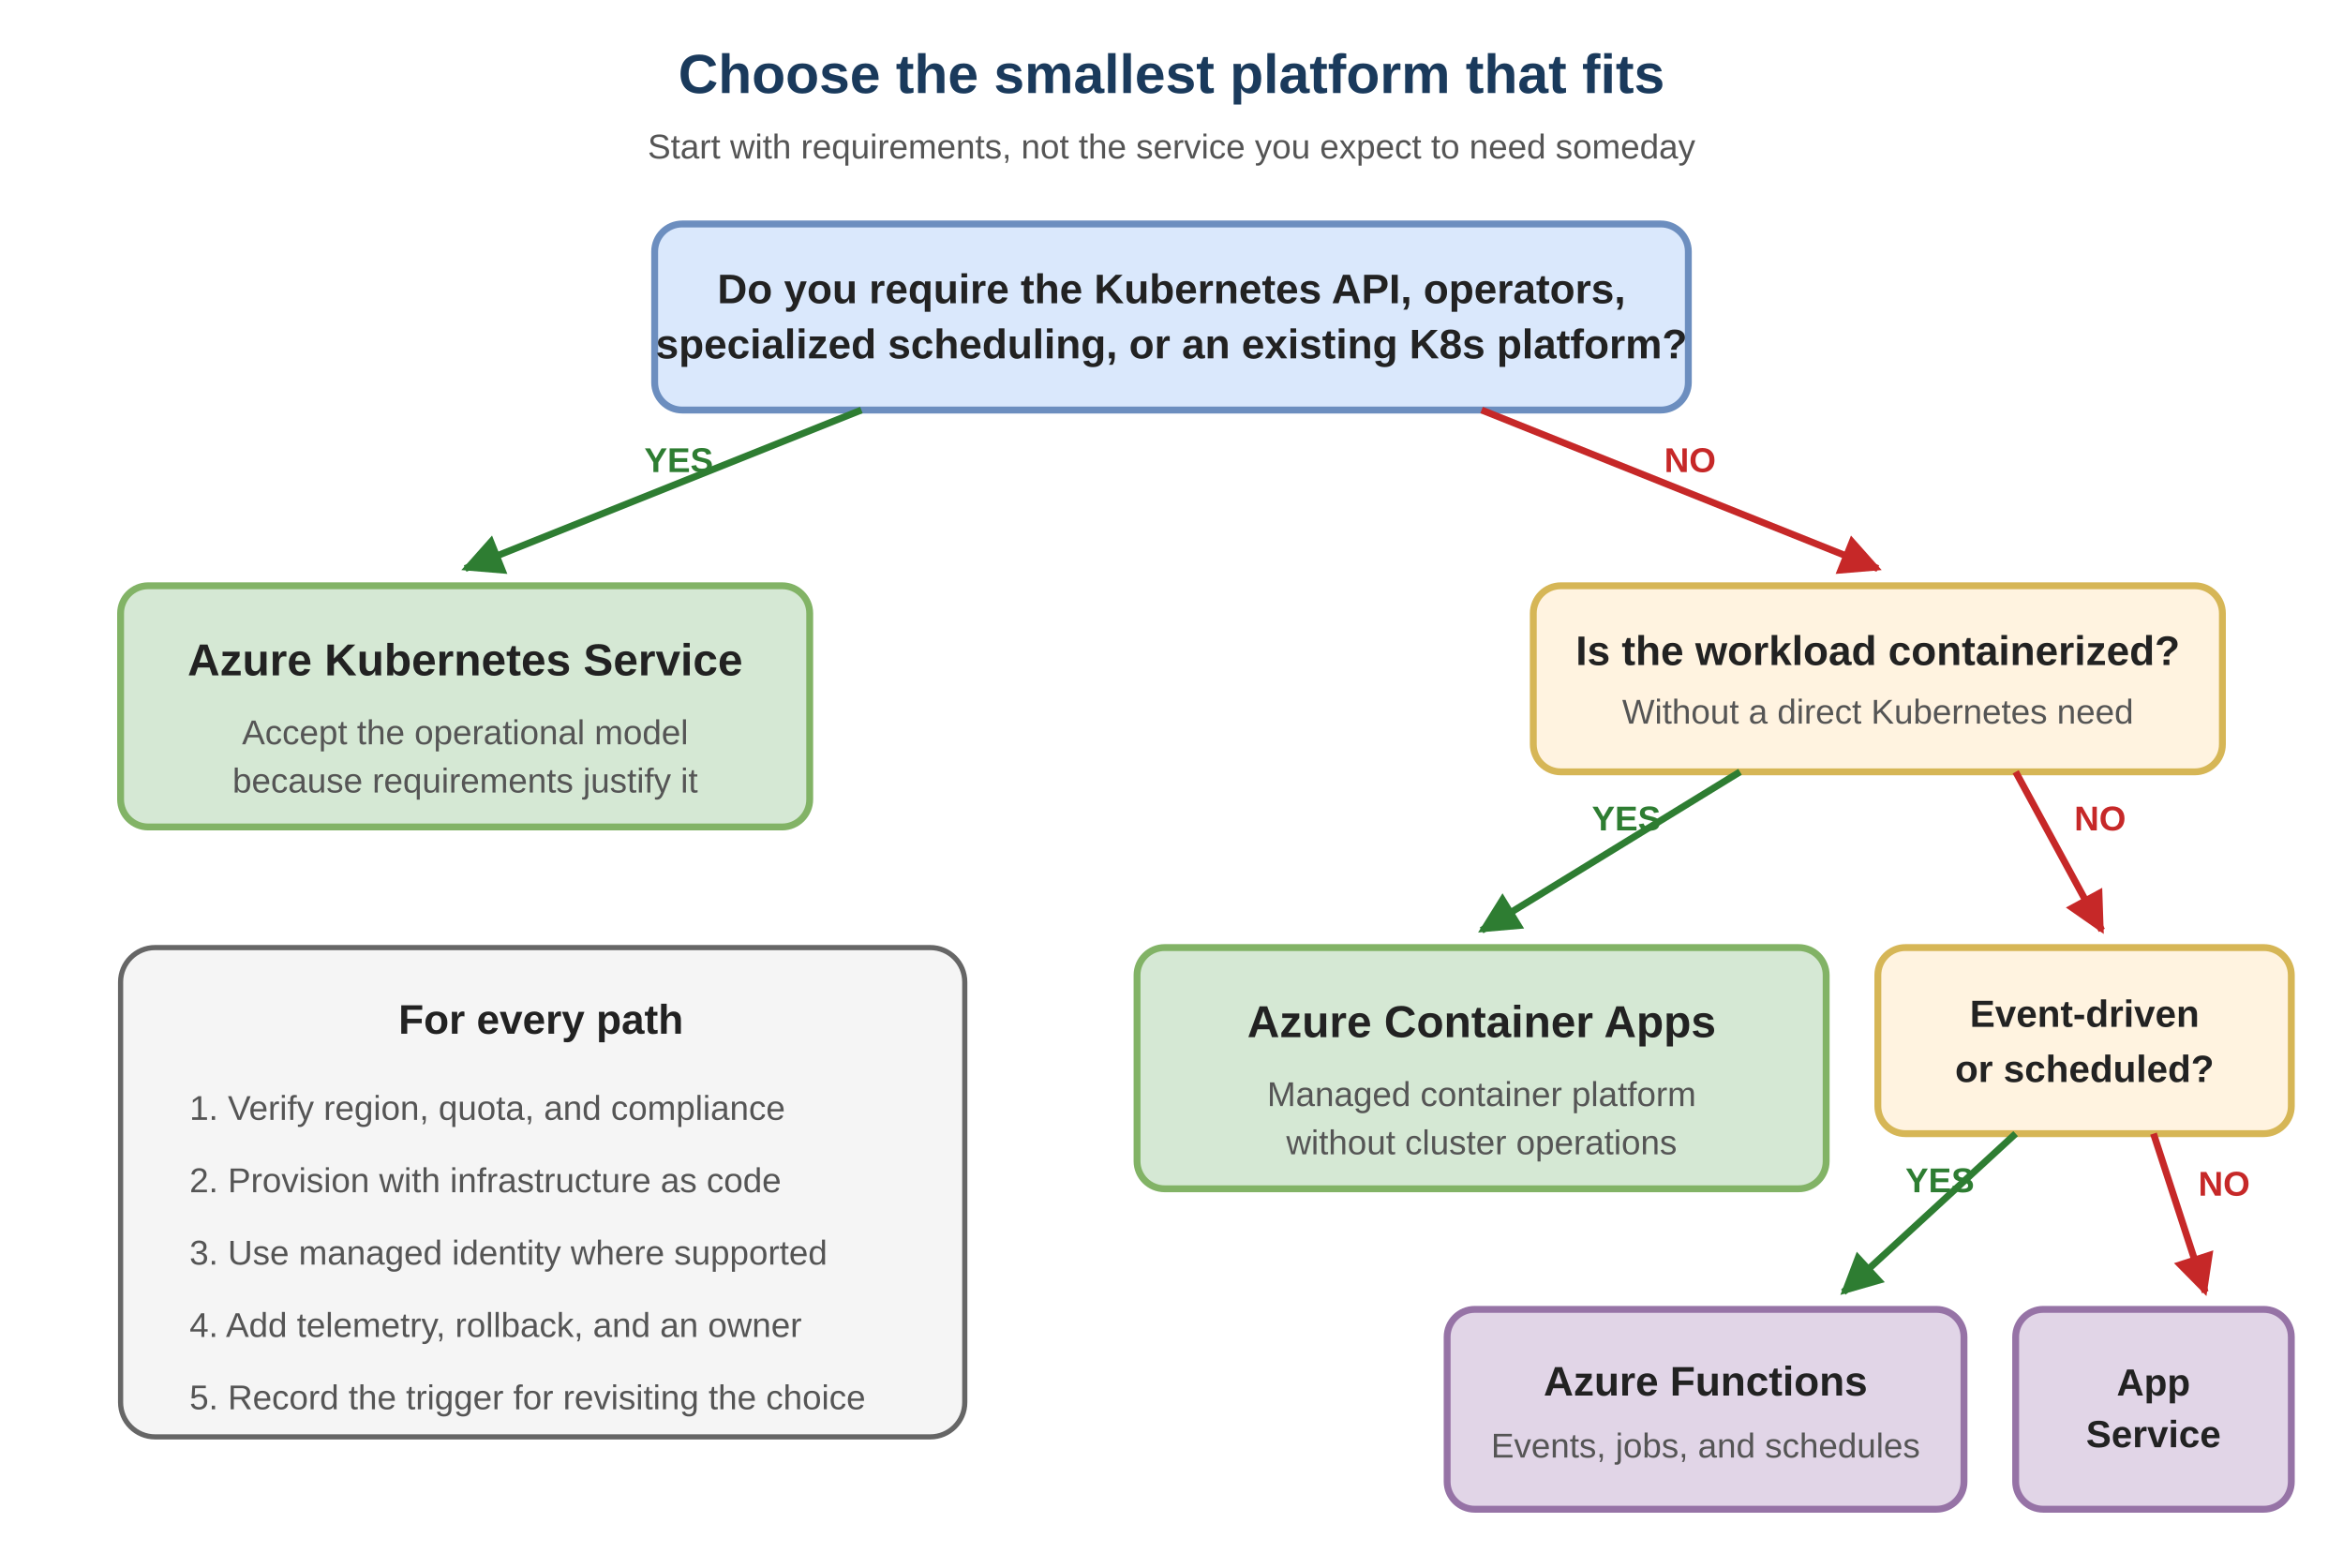
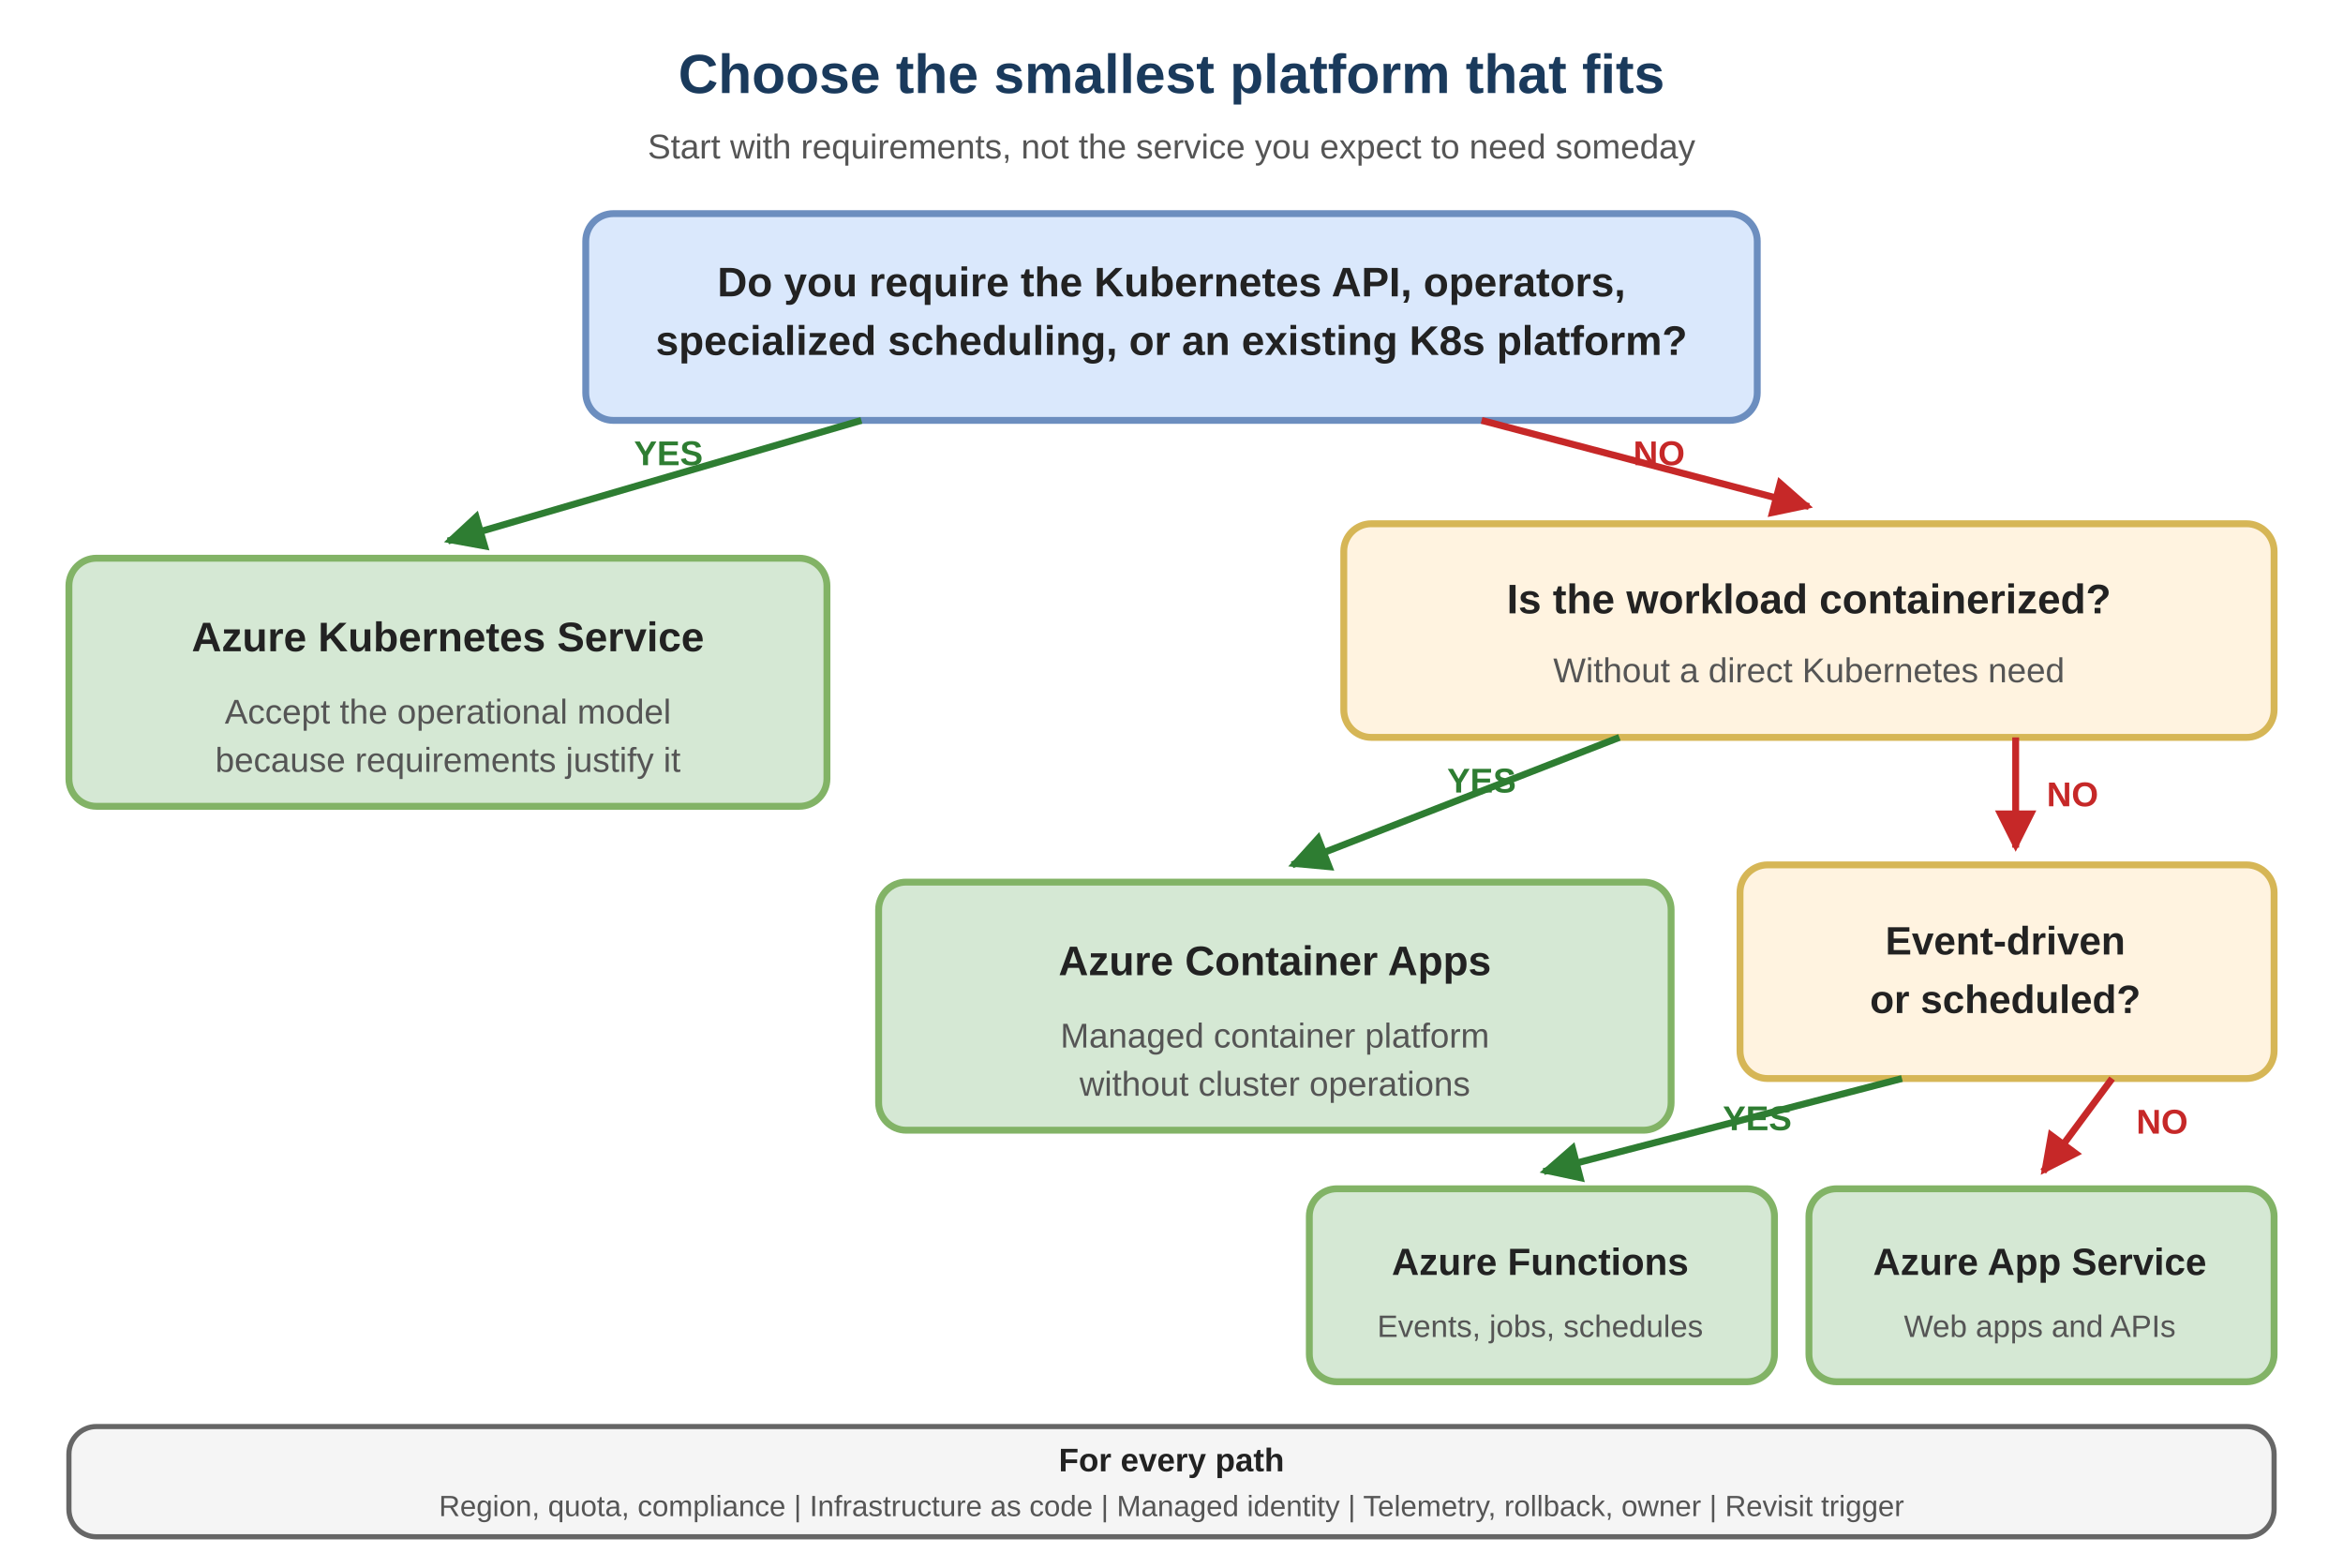
<svg xmlns="http://www.w3.org/2000/svg" viewBox="0 0 680 455" font-family="Segoe UI, Arial, sans-serif" role="img" aria-labelledby="title desc">
  <defs>
    <marker id="green-arrow" viewBox="0 0 10 10" refX="9" refY="5" markerWidth="6" markerHeight="6" orient="auto">
      <path d="M 0 0 L 10 5 L 0 10 z" fill="#2e7d32" />
    </marker>
    <marker id="red-arrow" viewBox="0 0 10 10" refX="9" refY="5" markerWidth="6" markerHeight="6" orient="auto">
      <path d="M 0 0 L 10 5 L 0 10 z" fill="#c62828" />
    </marker>
    <style>
      .title { fill: #1a3a5c; }
      .label { fill: #222222; }
      .detail { fill: #555555; }
      .yes { fill: none; stroke: #2e7d32; stroke-width: 2; marker-end: url(#green-arrow); }
      .no { fill: none; stroke: #c62828; stroke-width: 2; marker-end: url(#red-arrow); }
      @media (prefers-color-scheme: dark) {
        .title { fill: #c9e2ff; }
        .label { fill: #f2f2f2; }
        .detail { fill: #d0d0d0; }
      }
    </style>
  </defs>
  <text x="340" y="27" text-anchor="middle" font-size="16" font-weight="bold" class="title">Choose the smallest platform that fits</text>
  <text x="340" y="46" text-anchor="middle" font-size="10" class="detail">Start with requirements, not the service you expect to need someday</text>
-   <rect x="190" y="65" width="300" height="54" rx="8" fill="#dae8fc" stroke="#6c8ebf" stroke-width="2" />
-   <text x="340" y="88" text-anchor="middle" font-size="12" font-weight="bold" class="label">Do you require the Kubernetes API, operators,</text>
-   <text x="340" y="104" text-anchor="middle" font-size="12" font-weight="bold" class="label">specialized scheduling, or an existing K8s platform?</text>
-   <path d="M 250 119 L 135 165" class="yes" />
-   <text x="187" y="137" font-size="10" font-weight="bold" fill="#2e7d32">YES</text>
-   <path d="M 430 119 L 545 165" class="no" />
-   <text x="483" y="137" font-size="10" font-weight="bold" fill="#c62828">NO</text>
-   <rect x="35" y="170" width="200" height="70" rx="8" fill="#d5e8d4" stroke="#82b366" stroke-width="2" />
-   <text x="135" y="196" text-anchor="middle" font-size="13" font-weight="bold" class="label">Azure Kubernetes Service</text>
-   <text x="135" y="216" text-anchor="middle" font-size="10" class="detail">Accept the operational model</text>
-   <text x="135" y="230" text-anchor="middle" font-size="10" class="detail">because requirements justify it</text>
-   <rect x="445" y="170" width="200" height="54" rx="8" fill="#fff3e0" stroke="#d6b656" stroke-width="2" />
-   <text x="545" y="193" text-anchor="middle" font-size="12" font-weight="bold" class="label">Is the workload containerized?</text>
-   <text x="545" y="210" text-anchor="middle" font-size="10" class="detail">Without a direct Kubernetes need</text>
-   <path d="M 505 224 L 430 270" class="yes" />
-   <text x="462" y="241" font-size="10" font-weight="bold" fill="#2e7d32">YES</text>
-   <path d="M 585 224 L 610 270" class="no" />
-   <text x="602" y="241" font-size="10" font-weight="bold" fill="#c62828">NO</text>
-   <rect x="330" y="275" width="200" height="70" rx="8" fill="#d5e8d4" stroke="#82b366" stroke-width="2" />
-   <text x="430" y="301" text-anchor="middle" font-size="13" font-weight="bold" class="label">Azure Container Apps</text>
-   <text x="430" y="321" text-anchor="middle" font-size="10" class="detail">Managed container platform</text>
-   <text x="430" y="335" text-anchor="middle" font-size="10" class="detail">without cluster operations</text>
-   <rect x="545" y="275" width="120" height="54" rx="8" fill="#fff3e0" stroke="#d6b656" stroke-width="2" />
-   <text x="605" y="298" text-anchor="middle" font-size="11" font-weight="bold" class="label">Event-driven</text>
-   <text x="605" y="314" text-anchor="middle" font-size="11" font-weight="bold" class="label">or scheduled?</text>
-   <path d="M 585 329 L 535 375" class="yes" />
-   <text x="553" y="346" font-size="10" font-weight="bold" fill="#2e7d32">YES</text>
-   <path d="M 625 329 L 640 375" class="no" />
-   <text x="638" y="347" font-size="10" font-weight="bold" fill="#c62828">NO</text>
-   <rect x="420" y="380" width="150" height="58" rx="8" fill="#e1d5e7" stroke="#9673a6" stroke-width="2" />
-   <text x="495" y="405" text-anchor="middle" font-size="12" font-weight="bold" class="label">Azure Functions</text>
-   <text x="495" y="423" text-anchor="middle" font-size="10" class="detail">Events, jobs, and schedules</text>
-   <rect x="585" y="380" width="80" height="58" rx="8" fill="#e1d5e7" stroke="#9673a6" stroke-width="2" />
-   <text x="625" y="405" text-anchor="middle" font-size="11" font-weight="bold" class="label">App</text>
-   <text x="625" y="420" text-anchor="middle" font-size="11" font-weight="bold" class="label">Service</text>
-   <rect x="35" y="275" width="245" height="142" rx="10" fill="#f5f5f5" stroke="#666666" stroke-width="1.5" />
-   <text x="157" y="300" text-anchor="middle" font-size="12" font-weight="bold" class="label">For every path</text>
-   <text x="55" y="325" font-size="10" class="detail">1. Verify region, quota, and compliance</text>
-   <text x="55" y="346" font-size="10" class="detail">2. Provision with infrastructure as code</text>
-   <text x="55" y="367" font-size="10" class="detail">3. Use managed identity where supported</text>
-   <text x="55" y="388" font-size="10" class="detail">4. Add telemetry, rollback, and an owner</text>
-   <text x="55" y="409" font-size="10" class="detail">5. Record the trigger for revisiting the choice</text>
+   <rect x="170" y="62" width="340" height="60" rx="8" fill="#dae8fc" stroke="#6c8ebf" stroke-width="2" />
+   <text x="340" y="86" text-anchor="middle" font-size="12" font-weight="bold" class="label">Do you require the Kubernetes API, operators,</text>
+   <text x="340" y="103" text-anchor="middle" font-size="12" font-weight="bold" class="label">specialized scheduling, or an existing K8s platform?</text>
+   <path d="M 250 122 L 130 157" class="yes" />
+   <text x="184" y="135" font-size="10" font-weight="bold" fill="#2e7d32">YES</text>
+   <path d="M 430 122 L 525 147" class="no" />
+   <text x="474" y="135" font-size="10" font-weight="bold" fill="#c62828">NO</text>
+   <rect x="20" y="162" width="220" height="72" rx="8" fill="#d5e8d4" stroke="#82b366" stroke-width="2" />
+   <text x="130" y="189" text-anchor="middle" font-size="12" font-weight="bold" class="label">Azure Kubernetes Service</text>
+   <text x="130" y="210" text-anchor="middle" font-size="10" class="detail">Accept the operational model</text>
+   <text x="130" y="224" text-anchor="middle" font-size="10" class="detail">because requirements justify it</text>
+   <rect x="390" y="152" width="270" height="62" rx="8" fill="#fff3e0" stroke="#d6b656" stroke-width="2" />
+   <text x="525" y="178" text-anchor="middle" font-size="12" font-weight="bold" class="label">Is the workload containerized?</text>
+   <text x="525" y="198" text-anchor="middle" font-size="10" class="detail">Without a direct Kubernetes need</text>
+   <path d="M 470 214 L 375 251" class="yes" />
+   <text x="420" y="230" font-size="10" font-weight="bold" fill="#2e7d32">YES</text>
+   <path d="M 585 214 L 585 246" class="no" />
+   <text x="594" y="234" font-size="10" font-weight="bold" fill="#c62828">NO</text>
+   <rect x="255" y="256" width="230" height="72" rx="8" fill="#d5e8d4" stroke="#82b366" stroke-width="2" />
+   <text x="370" y="283" text-anchor="middle" font-size="12" font-weight="bold" class="label">Azure Container Apps</text>
+   <text x="370" y="304" text-anchor="middle" font-size="10" class="detail">Managed container platform</text>
+   <text x="370" y="318" text-anchor="middle" font-size="10" class="detail">without cluster operations</text>
+   <rect x="505" y="251" width="155" height="62" rx="8" fill="#fff3e0" stroke="#d6b656" stroke-width="2" />
+   <text x="582" y="277" text-anchor="middle" font-size="11.5" font-weight="bold" class="label">Event-driven</text>
+   <text x="582" y="294" text-anchor="middle" font-size="11.5" font-weight="bold" class="label">or scheduled?</text>
+   <path d="M 552 313 L 448 340" class="yes" />
+   <text x="500" y="328" font-size="10" font-weight="bold" fill="#2e7d32">YES</text>
+   <path d="M 613 313 L 593 340" class="no" />
+   <text x="620" y="329" font-size="10" font-weight="bold" fill="#c62828">NO</text>
+   <rect x="380" y="345" width="135" height="56" rx="8" fill="#d5e8d4" stroke="#82b366" stroke-width="2" />
+   <text x="447" y="370" text-anchor="middle" font-size="11" font-weight="bold" class="label">Azure Functions</text>
+   <text x="447" y="388" text-anchor="middle" font-size="9" class="detail">Events, jobs, schedules</text>
+   <rect x="525" y="345" width="135" height="56" rx="8" fill="#d5e8d4" stroke="#82b366" stroke-width="2" />
+   <text x="592" y="370" text-anchor="middle" font-size="11" font-weight="bold" class="label">Azure App Service</text>
+   <text x="592" y="388" text-anchor="middle" font-size="9" class="detail">Web apps and APIs</text>
+   <rect x="20" y="414" width="640" height="32" rx="8" fill="#f5f5f5" stroke="#666666" stroke-width="1.5" />
+   <text x="340" y="427" text-anchor="middle" font-size="9.5" font-weight="bold" class="label">For every path</text>
+   <text x="340" y="440" text-anchor="middle" font-size="8.5" class="detail">Region, quota, compliance | Infrastructure as code | Managed identity | Telemetry, rollback, owner | Revisit trigger</text>
</svg>
